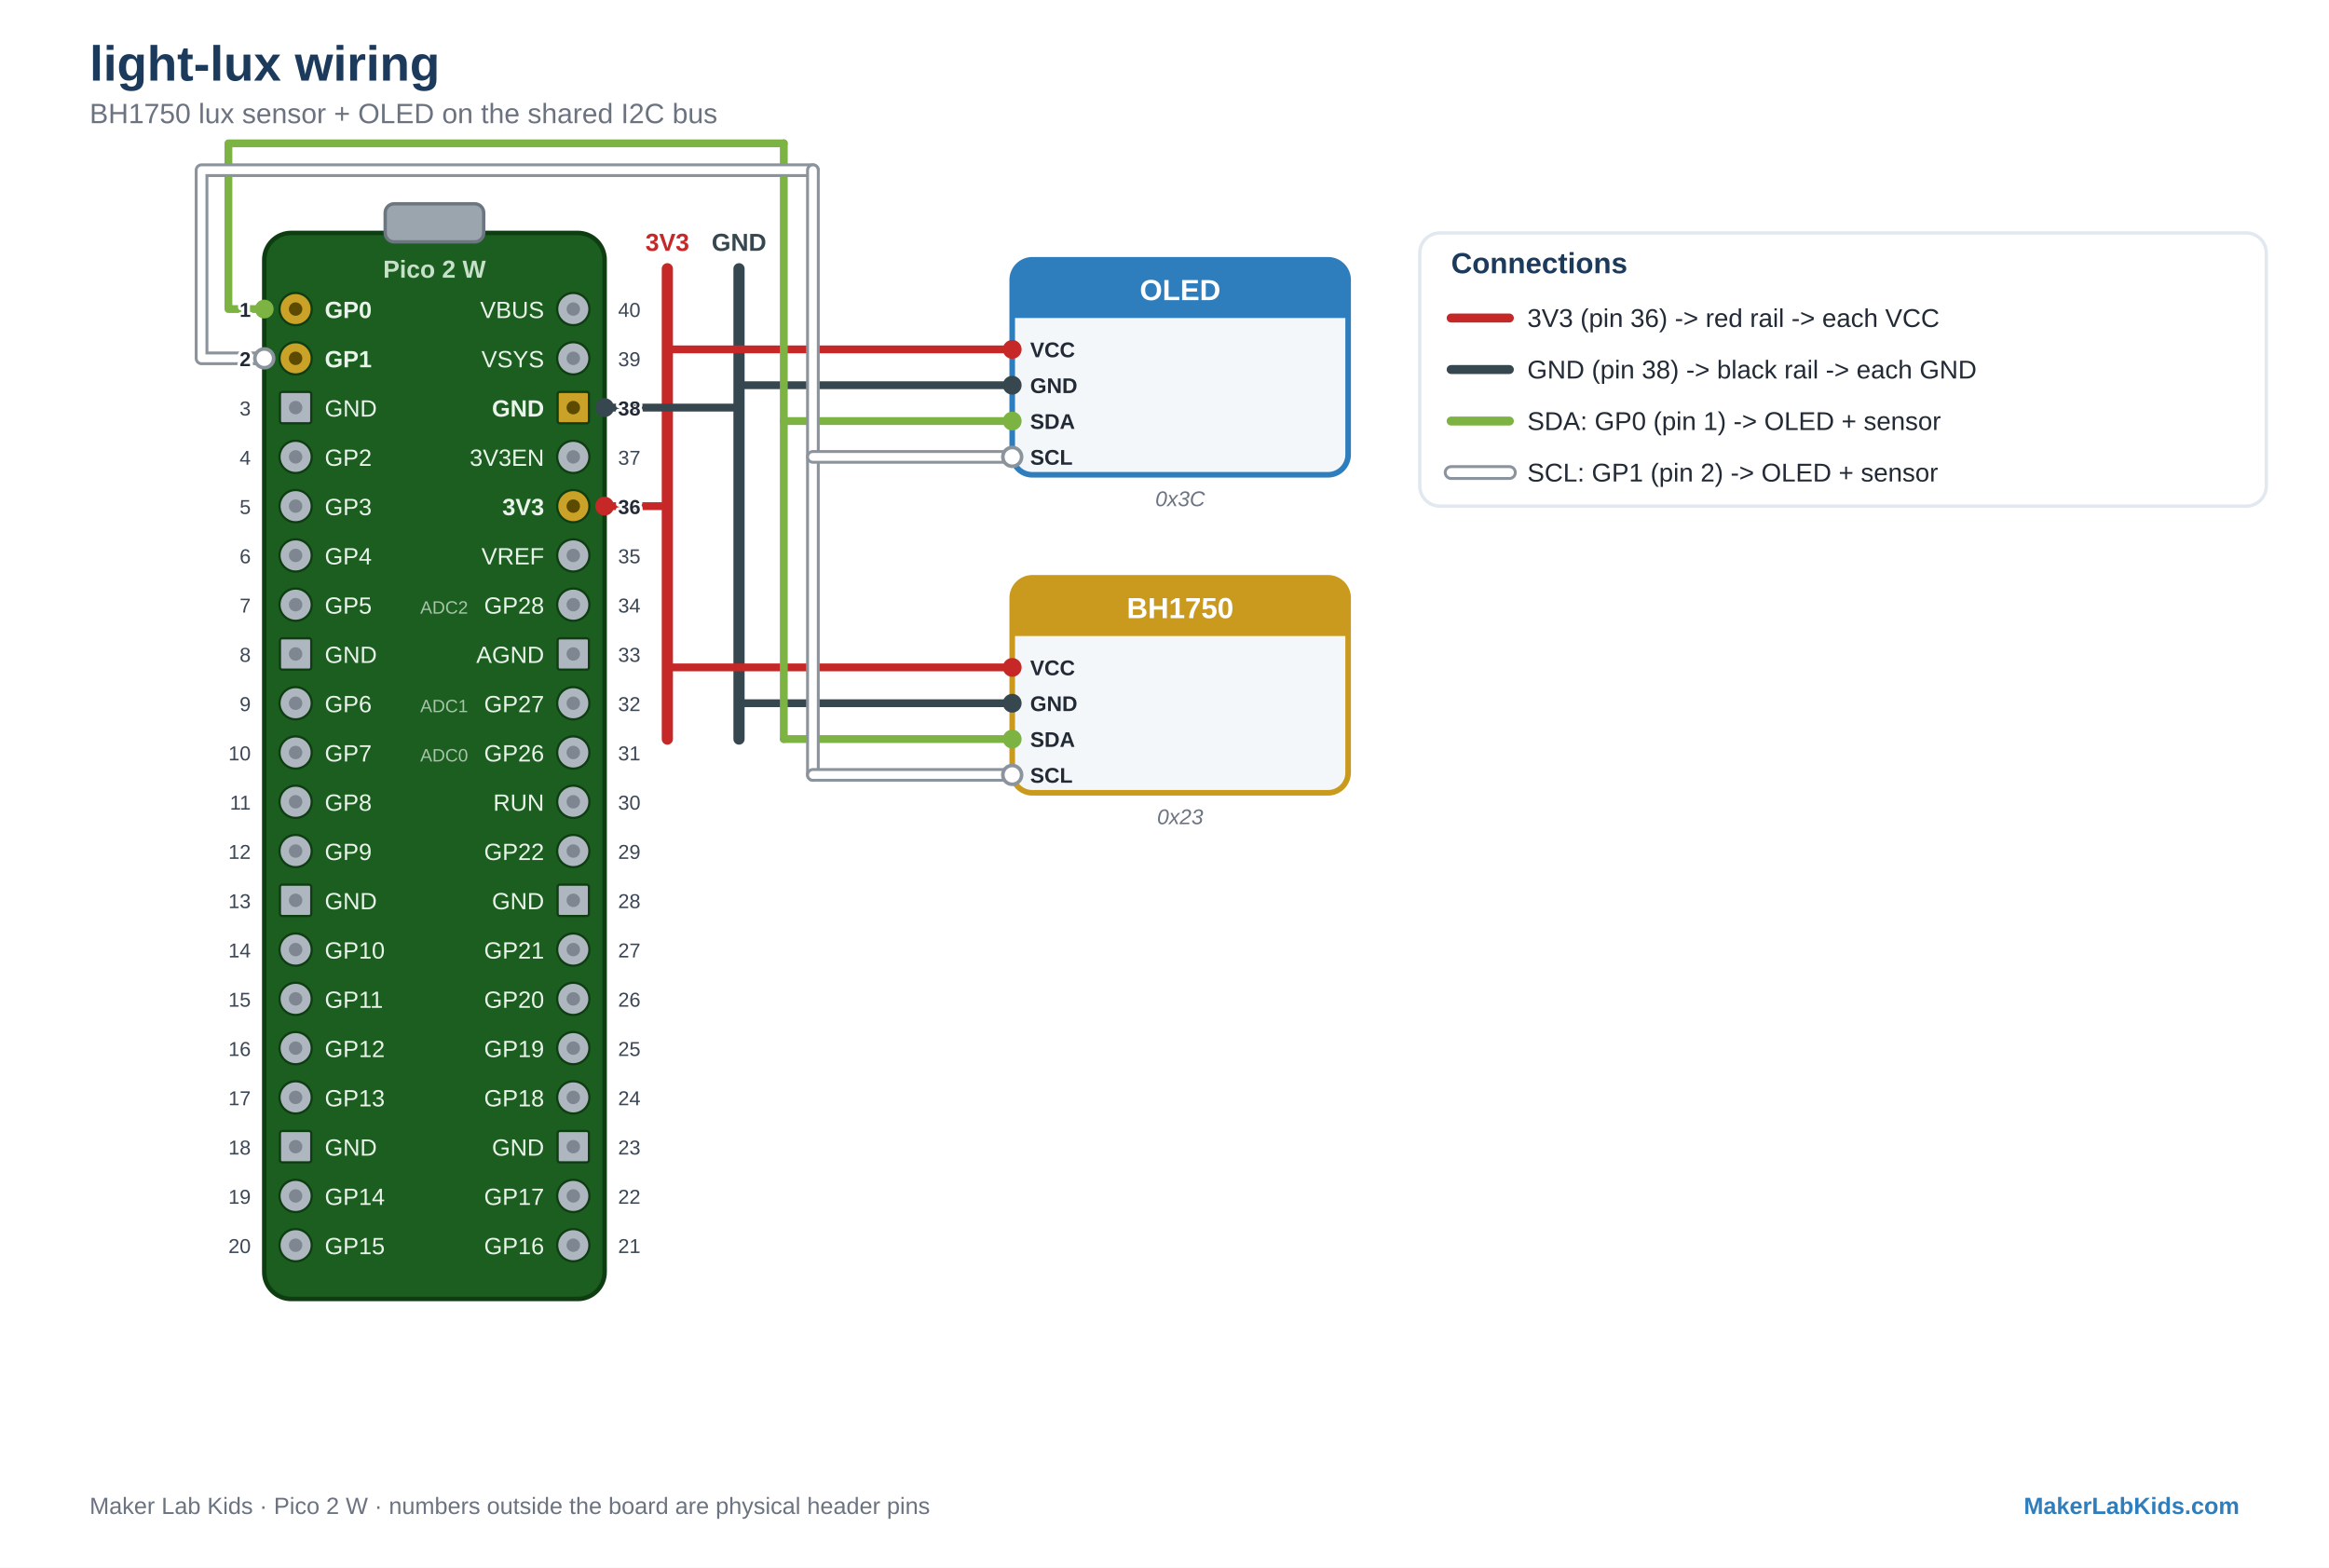
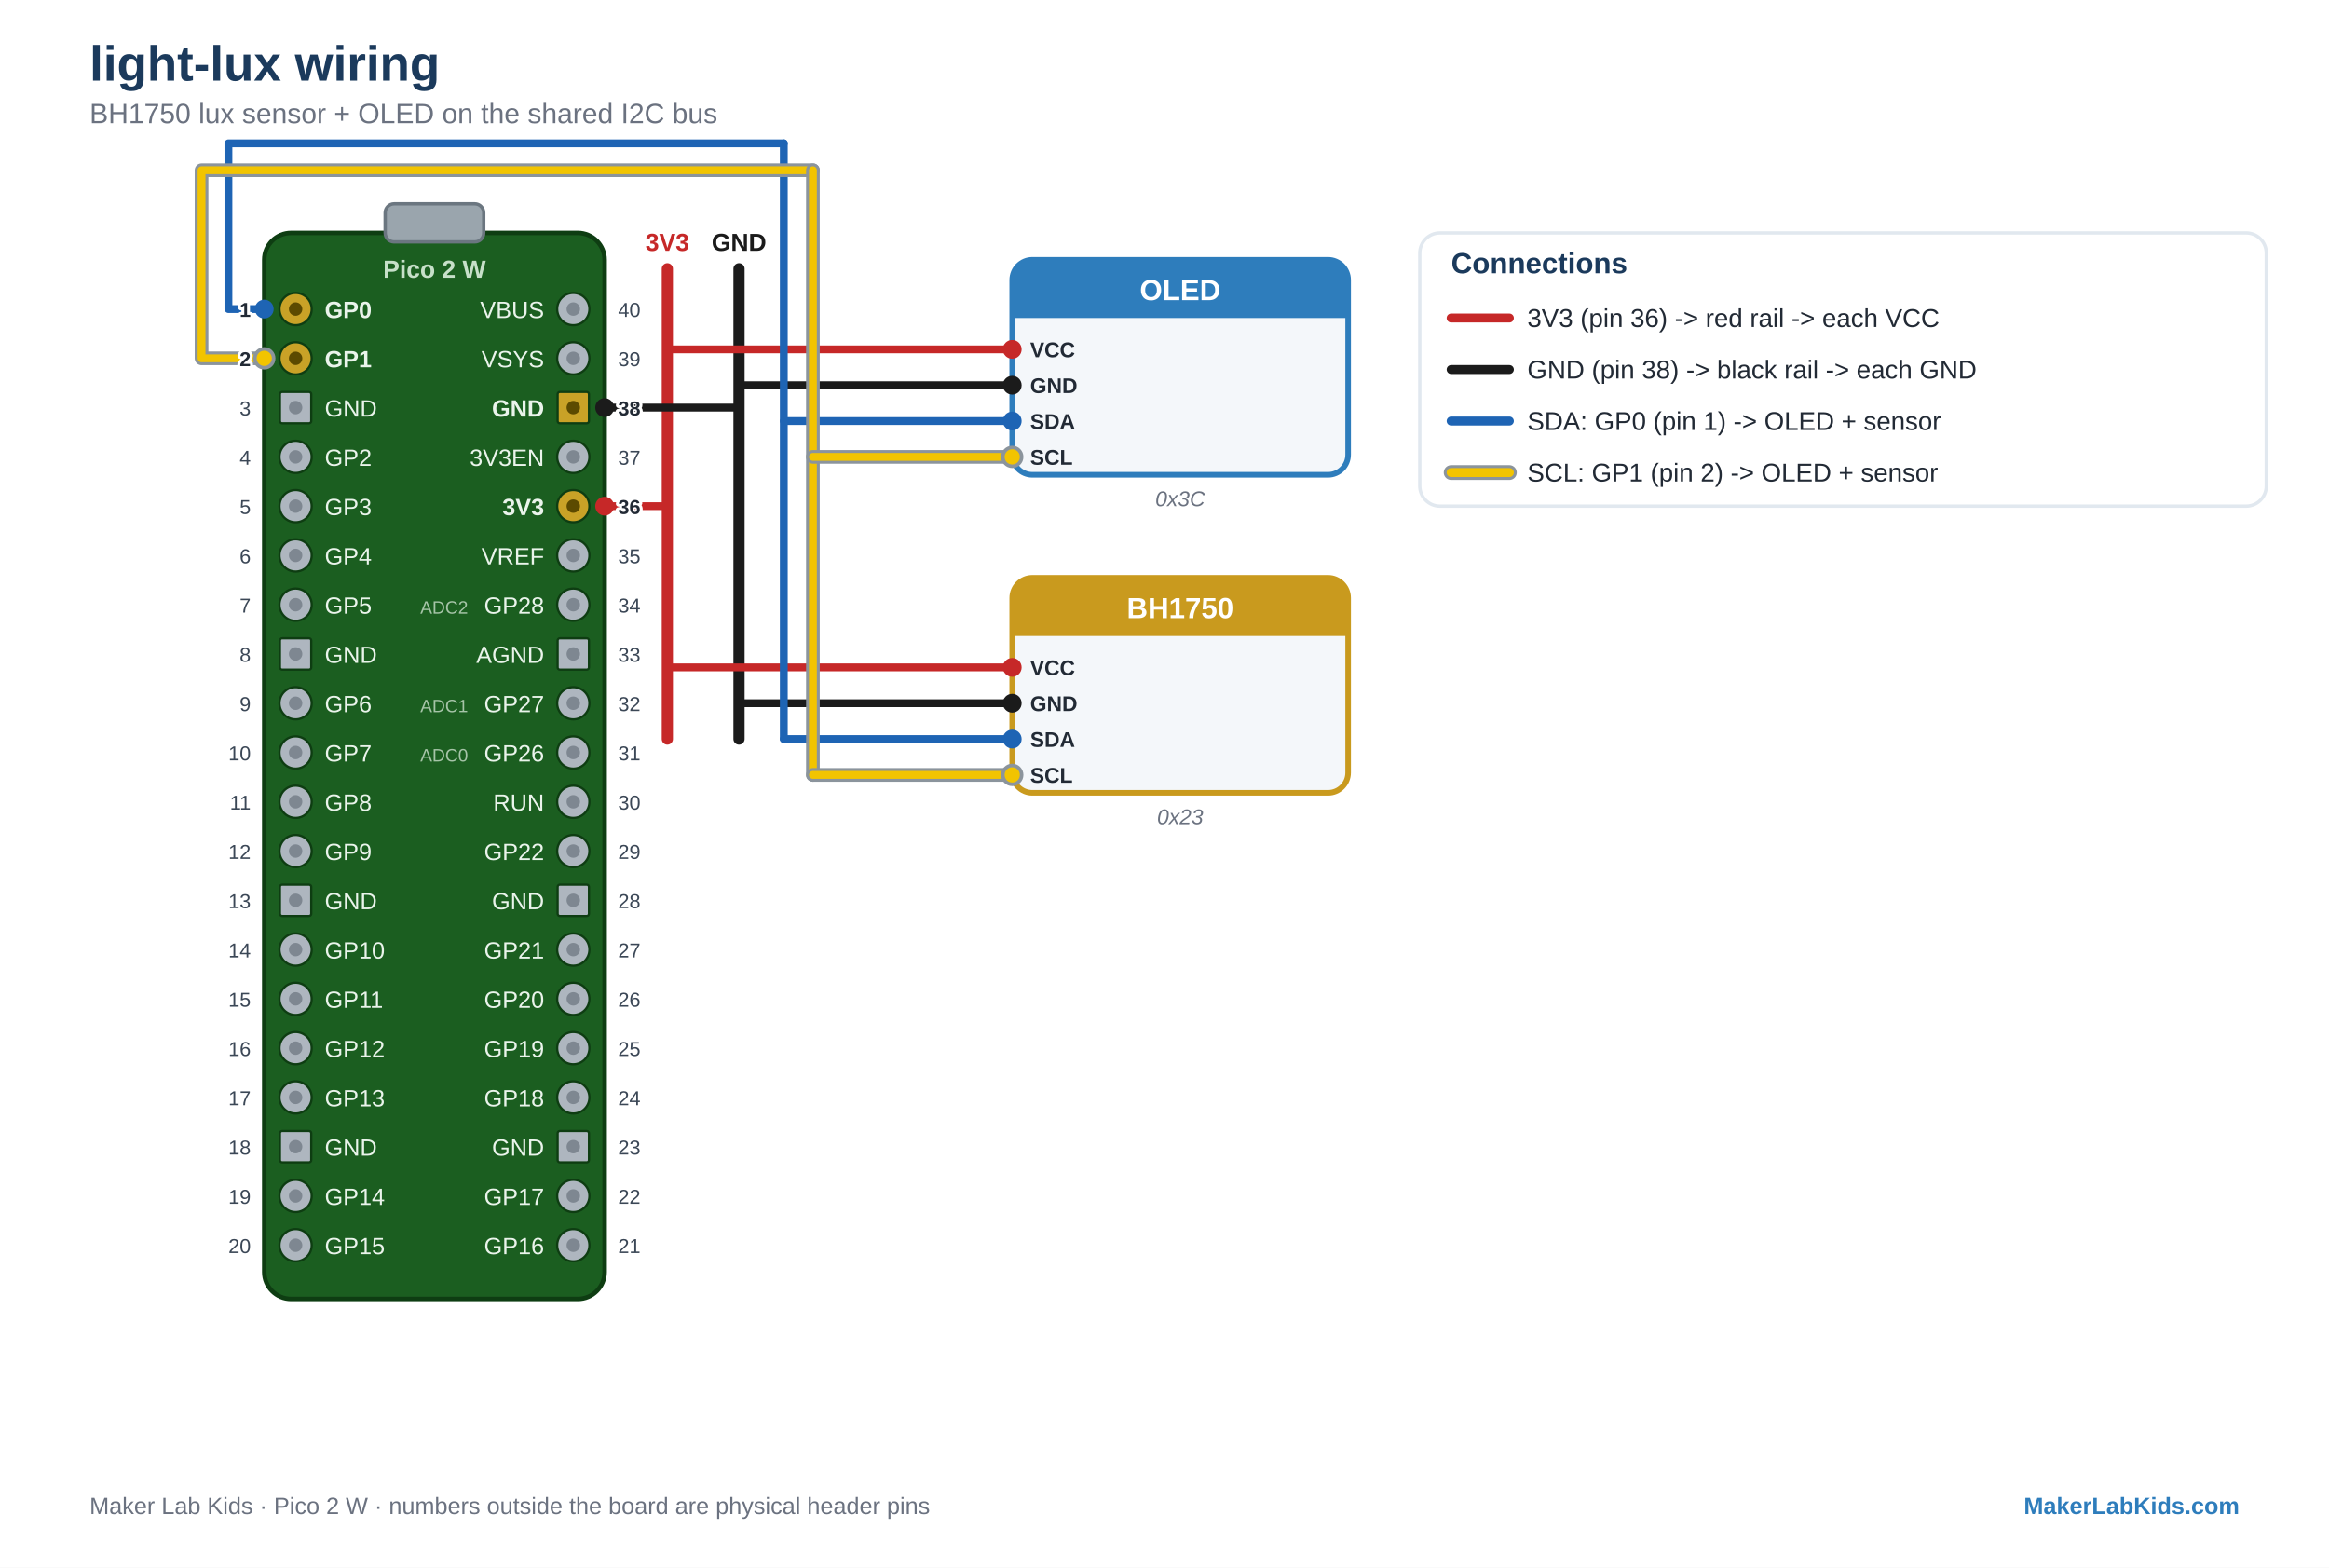
<svg xmlns="http://www.w3.org/2000/svg" viewBox="0 0 1040 700" font-family="Arial, Helvetica, sans-serif">
  <rect width="1040" height="700" fill="#FFFFFF" />
  <text x="40" y="36" font-family="Arial, Helvetica, sans-serif" font-size="22" fill="#1B3A5C" text-anchor="start" font-weight="bold">light-lux wiring</text>
  <text x="40" y="55" font-family="Arial, Helvetica, sans-serif" font-size="12.5" fill="#6B7280" text-anchor="start">BH1750 lux sensor + OLED on the shared I2C bus</text>
  <rect x="118" y="104" width="152" height="476" rx="12" fill="#1B5E20" stroke="#0E3D12" stroke-width="2" />
  <rect x="172" y="91" width="44" height="17" rx="4" fill="#9AA5AD" stroke="#6B7680" stroke-width="1.5" />
  <text x="194" y="124" font-family="Arial, Helvetica, sans-serif" font-size="11" fill="#C7E0C9" text-anchor="middle" font-weight="bold">Pico 2 W</text>
  <circle cx="132" cy="138" r="7.2" fill="#C9A227" stroke="#0E3D12" stroke-width="1" />
  <circle cx="132" cy="138" r="3" fill="#5C4A00" />
  <text x="145" y="142" font-family="Arial, Helvetica, sans-serif" font-size="10.5" fill="#EAF4EB" text-anchor="start" font-weight="bold">GP0</text>
  <circle cx="132" cy="160" r="7.2" fill="#C9A227" stroke="#0E3D12" stroke-width="1" />
  <circle cx="132" cy="160" r="3" fill="#5C4A00" />
  <text x="145" y="164" font-family="Arial, Helvetica, sans-serif" font-size="10.5" fill="#EAF4EB" text-anchor="start" font-weight="bold">GP1</text>
  <rect x="125" y="175" width="14" height="14" rx="1" fill="#AEB6BF" stroke="#0E3D12" stroke-width="1" />
  <circle cx="132" cy="182" r="3" fill="#7E8791" />
  <text x="145" y="186" font-family="Arial, Helvetica, sans-serif" font-size="10.5" fill="#EAF4EB" text-anchor="start">GND</text>
  <circle cx="132" cy="204" r="7.2" fill="#AEB6BF" stroke="#0E3D12" stroke-width="1" />
  <circle cx="132" cy="204" r="3" fill="#7E8791" />
  <text x="145" y="208" font-family="Arial, Helvetica, sans-serif" font-size="10.5" fill="#EAF4EB" text-anchor="start">GP2</text>
  <circle cx="132" cy="226" r="7.2" fill="#AEB6BF" stroke="#0E3D12" stroke-width="1" />
  <circle cx="132" cy="226" r="3" fill="#7E8791" />
  <text x="145" y="230" font-family="Arial, Helvetica, sans-serif" font-size="10.5" fill="#EAF4EB" text-anchor="start">GP3</text>
  <circle cx="132" cy="248" r="7.2" fill="#AEB6BF" stroke="#0E3D12" stroke-width="1" />
  <circle cx="132" cy="248" r="3" fill="#7E8791" />
  <text x="145" y="252" font-family="Arial, Helvetica, sans-serif" font-size="10.5" fill="#EAF4EB" text-anchor="start">GP4</text>
  <circle cx="132" cy="270" r="7.2" fill="#AEB6BF" stroke="#0E3D12" stroke-width="1" />
  <circle cx="132" cy="270" r="3" fill="#7E8791" />
  <text x="145" y="274" font-family="Arial, Helvetica, sans-serif" font-size="10.5" fill="#EAF4EB" text-anchor="start">GP5</text>
  <rect x="125" y="285" width="14" height="14" rx="1" fill="#AEB6BF" stroke="#0E3D12" stroke-width="1" />
  <circle cx="132" cy="292" r="3" fill="#7E8791" />
  <text x="145" y="296" font-family="Arial, Helvetica, sans-serif" font-size="10.5" fill="#EAF4EB" text-anchor="start">GND</text>
  <circle cx="132" cy="314" r="7.2" fill="#AEB6BF" stroke="#0E3D12" stroke-width="1" />
  <circle cx="132" cy="314" r="3" fill="#7E8791" />
  <text x="145" y="318" font-family="Arial, Helvetica, sans-serif" font-size="10.5" fill="#EAF4EB" text-anchor="start">GP6</text>
  <circle cx="132" cy="336" r="7.2" fill="#AEB6BF" stroke="#0E3D12" stroke-width="1" />
  <circle cx="132" cy="336" r="3" fill="#7E8791" />
  <text x="145" y="340" font-family="Arial, Helvetica, sans-serif" font-size="10.5" fill="#EAF4EB" text-anchor="start">GP7</text>
  <circle cx="132" cy="358" r="7.2" fill="#AEB6BF" stroke="#0E3D12" stroke-width="1" />
  <circle cx="132" cy="358" r="3" fill="#7E8791" />
  <text x="145" y="362" font-family="Arial, Helvetica, sans-serif" font-size="10.5" fill="#EAF4EB" text-anchor="start">GP8</text>
  <circle cx="132" cy="380" r="7.2" fill="#AEB6BF" stroke="#0E3D12" stroke-width="1" />
  <circle cx="132" cy="380" r="3" fill="#7E8791" />
  <text x="145" y="384" font-family="Arial, Helvetica, sans-serif" font-size="10.5" fill="#EAF4EB" text-anchor="start">GP9</text>
  <rect x="125" y="395" width="14" height="14" rx="1" fill="#AEB6BF" stroke="#0E3D12" stroke-width="1" />
  <circle cx="132" cy="402" r="3" fill="#7E8791" />
  <text x="145" y="406" font-family="Arial, Helvetica, sans-serif" font-size="10.5" fill="#EAF4EB" text-anchor="start">GND</text>
  <circle cx="132" cy="424" r="7.2" fill="#AEB6BF" stroke="#0E3D12" stroke-width="1" />
  <circle cx="132" cy="424" r="3" fill="#7E8791" />
  <text x="145" y="428" font-family="Arial, Helvetica, sans-serif" font-size="10.5" fill="#EAF4EB" text-anchor="start">GP10</text>
  <circle cx="132" cy="446" r="7.2" fill="#AEB6BF" stroke="#0E3D12" stroke-width="1" />
  <circle cx="132" cy="446" r="3" fill="#7E8791" />
  <text x="145" y="450" font-family="Arial, Helvetica, sans-serif" font-size="10.5" fill="#EAF4EB" text-anchor="start">GP11</text>
  <circle cx="132" cy="468" r="7.2" fill="#AEB6BF" stroke="#0E3D12" stroke-width="1" />
  <circle cx="132" cy="468" r="3" fill="#7E8791" />
  <text x="145" y="472" font-family="Arial, Helvetica, sans-serif" font-size="10.5" fill="#EAF4EB" text-anchor="start">GP12</text>
  <circle cx="132" cy="490" r="7.2" fill="#AEB6BF" stroke="#0E3D12" stroke-width="1" />
  <circle cx="132" cy="490" r="3" fill="#7E8791" />
  <text x="145" y="494" font-family="Arial, Helvetica, sans-serif" font-size="10.5" fill="#EAF4EB" text-anchor="start">GP13</text>
  <rect x="125" y="505" width="14" height="14" rx="1" fill="#AEB6BF" stroke="#0E3D12" stroke-width="1" />
  <circle cx="132" cy="512" r="3" fill="#7E8791" />
  <text x="145" y="516" font-family="Arial, Helvetica, sans-serif" font-size="10.5" fill="#EAF4EB" text-anchor="start">GND</text>
  <circle cx="132" cy="534" r="7.2" fill="#AEB6BF" stroke="#0E3D12" stroke-width="1" />
  <circle cx="132" cy="534" r="3" fill="#7E8791" />
  <text x="145" y="538" font-family="Arial, Helvetica, sans-serif" font-size="10.5" fill="#EAF4EB" text-anchor="start">GP14</text>
  <circle cx="132" cy="556" r="7.2" fill="#AEB6BF" stroke="#0E3D12" stroke-width="1" />
  <circle cx="132" cy="556" r="3" fill="#7E8791" />
  <text x="145" y="560" font-family="Arial, Helvetica, sans-serif" font-size="10.5" fill="#EAF4EB" text-anchor="start">GP15</text>
  <circle cx="256" cy="556" r="7.2" fill="#AEB6BF" stroke="#0E3D12" stroke-width="1" />
  <circle cx="256" cy="556" r="3" fill="#7E8791" />
  <text x="243" y="560" font-family="Arial, Helvetica, sans-serif" font-size="10.5" fill="#EAF4EB" text-anchor="end">GP16</text>
  <circle cx="256" cy="534" r="7.2" fill="#AEB6BF" stroke="#0E3D12" stroke-width="1" />
  <circle cx="256" cy="534" r="3" fill="#7E8791" />
  <text x="243" y="538" font-family="Arial, Helvetica, sans-serif" font-size="10.5" fill="#EAF4EB" text-anchor="end">GP17</text>
  <rect x="249" y="505" width="14" height="14" rx="1" fill="#AEB6BF" stroke="#0E3D12" stroke-width="1" />
  <circle cx="256" cy="512" r="3" fill="#7E8791" />
  <text x="243" y="516" font-family="Arial, Helvetica, sans-serif" font-size="10.5" fill="#EAF4EB" text-anchor="end">GND</text>
  <circle cx="256" cy="490" r="7.2" fill="#AEB6BF" stroke="#0E3D12" stroke-width="1" />
  <circle cx="256" cy="490" r="3" fill="#7E8791" />
  <text x="243" y="494" font-family="Arial, Helvetica, sans-serif" font-size="10.5" fill="#EAF4EB" text-anchor="end">GP18</text>
  <circle cx="256" cy="468" r="7.2" fill="#AEB6BF" stroke="#0E3D12" stroke-width="1" />
  <circle cx="256" cy="468" r="3" fill="#7E8791" />
  <text x="243" y="472" font-family="Arial, Helvetica, sans-serif" font-size="10.5" fill="#EAF4EB" text-anchor="end">GP19</text>
  <circle cx="256" cy="446" r="7.2" fill="#AEB6BF" stroke="#0E3D12" stroke-width="1" />
  <circle cx="256" cy="446" r="3" fill="#7E8791" />
  <text x="243" y="450" font-family="Arial, Helvetica, sans-serif" font-size="10.5" fill="#EAF4EB" text-anchor="end">GP20</text>
  <circle cx="256" cy="424" r="7.2" fill="#AEB6BF" stroke="#0E3D12" stroke-width="1" />
  <circle cx="256" cy="424" r="3" fill="#7E8791" />
  <text x="243" y="428" font-family="Arial, Helvetica, sans-serif" font-size="10.5" fill="#EAF4EB" text-anchor="end">GP21</text>
  <rect x="249" y="395" width="14" height="14" rx="1" fill="#AEB6BF" stroke="#0E3D12" stroke-width="1" />
  <circle cx="256" cy="402" r="3" fill="#7E8791" />
  <text x="243" y="406" font-family="Arial, Helvetica, sans-serif" font-size="10.5" fill="#EAF4EB" text-anchor="end">GND</text>
  <circle cx="256" cy="380" r="7.2" fill="#AEB6BF" stroke="#0E3D12" stroke-width="1" />
  <circle cx="256" cy="380" r="3" fill="#7E8791" />
  <text x="243" y="384" font-family="Arial, Helvetica, sans-serif" font-size="10.5" fill="#EAF4EB" text-anchor="end">GP22</text>
  <circle cx="256" cy="358" r="7.2" fill="#AEB6BF" stroke="#0E3D12" stroke-width="1" />
  <circle cx="256" cy="358" r="3" fill="#7E8791" />
  <text x="243" y="362" font-family="Arial, Helvetica, sans-serif" font-size="10.5" fill="#EAF4EB" text-anchor="end">RUN</text>
  <circle cx="256" cy="336" r="7.2" fill="#AEB6BF" stroke="#0E3D12" stroke-width="1" />
  <circle cx="256" cy="336" r="3" fill="#7E8791" />
  <text x="243" y="340" font-family="Arial, Helvetica, sans-serif" font-size="10.5" fill="#EAF4EB" text-anchor="end">GP26</text>
  <text x="209" y="340" font-family="Arial, Helvetica, sans-serif" font-size="8" fill="#A6C4A8" text-anchor="end">ADC0</text>
  <circle cx="256" cy="314" r="7.2" fill="#AEB6BF" stroke="#0E3D12" stroke-width="1" />
  <circle cx="256" cy="314" r="3" fill="#7E8791" />
  <text x="243" y="318" font-family="Arial, Helvetica, sans-serif" font-size="10.5" fill="#EAF4EB" text-anchor="end">GP27</text>
  <text x="209" y="318" font-family="Arial, Helvetica, sans-serif" font-size="8" fill="#A6C4A8" text-anchor="end">ADC1</text>
  <rect x="249" y="285" width="14" height="14" rx="1" fill="#AEB6BF" stroke="#0E3D12" stroke-width="1" />
  <circle cx="256" cy="292" r="3" fill="#7E8791" />
  <text x="243" y="296" font-family="Arial, Helvetica, sans-serif" font-size="10.5" fill="#EAF4EB" text-anchor="end">AGND</text>
  <circle cx="256" cy="270" r="7.2" fill="#AEB6BF" stroke="#0E3D12" stroke-width="1" />
  <circle cx="256" cy="270" r="3" fill="#7E8791" />
  <text x="243" y="274" font-family="Arial, Helvetica, sans-serif" font-size="10.5" fill="#EAF4EB" text-anchor="end">GP28</text>
  <text x="209" y="274" font-family="Arial, Helvetica, sans-serif" font-size="8" fill="#A6C4A8" text-anchor="end">ADC2</text>
  <circle cx="256" cy="248" r="7.2" fill="#AEB6BF" stroke="#0E3D12" stroke-width="1" />
  <circle cx="256" cy="248" r="3" fill="#7E8791" />
  <text x="243" y="252" font-family="Arial, Helvetica, sans-serif" font-size="10.5" fill="#EAF4EB" text-anchor="end">VREF</text>
  <circle cx="256" cy="226" r="7.2" fill="#C9A227" stroke="#0E3D12" stroke-width="1" />
  <circle cx="256" cy="226" r="3" fill="#5C4A00" />
  <text x="243" y="230" font-family="Arial, Helvetica, sans-serif" font-size="10.5" fill="#EAF4EB" text-anchor="end" font-weight="bold">3V3</text>
  <circle cx="256" cy="204" r="7.2" fill="#AEB6BF" stroke="#0E3D12" stroke-width="1" />
  <circle cx="256" cy="204" r="3" fill="#7E8791" />
  <text x="243" y="208" font-family="Arial, Helvetica, sans-serif" font-size="10.5" fill="#EAF4EB" text-anchor="end">3V3EN</text>
  <rect x="249" y="175" width="14" height="14" rx="1" fill="#C9A227" stroke="#0E3D12" stroke-width="1" />
  <circle cx="256" cy="182" r="3" fill="#5C4A00" />
  <text x="243" y="186" font-family="Arial, Helvetica, sans-serif" font-size="10.5" fill="#EAF4EB" text-anchor="end" font-weight="bold">GND</text>
  <circle cx="256" cy="160" r="7.2" fill="#AEB6BF" stroke="#0E3D12" stroke-width="1" />
  <circle cx="256" cy="160" r="3" fill="#7E8791" />
  <text x="243" y="164" font-family="Arial, Helvetica, sans-serif" font-size="10.5" fill="#EAF4EB" text-anchor="end">VSYS</text>
  <circle cx="256" cy="138" r="7.2" fill="#AEB6BF" stroke="#0E3D12" stroke-width="1" />
  <circle cx="256" cy="138" r="3" fill="#7E8791" />
  <text x="243" y="142" font-family="Arial, Helvetica, sans-serif" font-size="10.5" fill="#EAF4EB" text-anchor="end">VBUS</text>
  <path d="M298 120 L298 330" fill="none" stroke="#C62828" stroke-width="5" stroke-linejoin="round" stroke-linecap="round" />
-   <path d="M330 120 L330 330" fill="none" stroke="#37474F" stroke-width="5" stroke-linejoin="round" stroke-linecap="round" />
+   <path d="M330 120 L330 330" fill="none" stroke="#1B1B1B" stroke-width="5" stroke-linejoin="round" stroke-linecap="round" />
  <text x="298" y="112" font-family="Arial, Helvetica, sans-serif" font-size="11" fill="#C62828" text-anchor="middle" font-weight="bold">3V3</text>
-   <text x="330" y="112" font-family="Arial, Helvetica, sans-serif" font-size="11" fill="#37474F" text-anchor="middle" font-weight="bold">GND</text>
+   <text x="330" y="112" font-family="Arial, Helvetica, sans-serif" font-size="11" fill="#1B1B1B" text-anchor="middle" font-weight="bold">GND</text>
  <path d="M270 226 L298 226" fill="none" stroke="#C62828" stroke-width="3.5" stroke-linejoin="round" stroke-linecap="round" />
  <circle cx="270" cy="226" r="4.2" fill="#C62828" />
-   <path d="M270 182 L330 182" fill="none" stroke="#37474F" stroke-width="3.5" stroke-linejoin="round" stroke-linecap="round" />
-   <circle cx="270" cy="182" r="4.2" fill="#37474F" />
+   <path d="M270 182 L330 182" fill="none" stroke="#1B1B1B" stroke-width="3.5" stroke-linejoin="round" stroke-linecap="round" />
+   <circle cx="270" cy="182" r="4.2" fill="#1B1B1B" />
  <rect x="452" y="116" width="150" height="96" rx="9" fill="#F4F7FA" stroke="#2E7DBC" stroke-width="2.5" />
  <path d="M452 125 q0 -9 9 -9 h132 q9 0 9 9 v17 h-150 z" fill="#2E7DBC" />
  <text x="527" y="134" font-family="Arial, Helvetica, sans-serif" font-size="13" fill="#FFFFFF" text-anchor="middle" font-weight="bold">OLED</text>
  <text x="527" y="226" font-family="Arial, Helvetica, sans-serif" font-size="9.5" fill="#6B7280" text-anchor="middle" font-style="italic">0x3C</text>
  <text x="460" y="159.5" font-family="Arial, Helvetica, sans-serif" font-size="9.5" fill="#222A35" text-anchor="start" font-weight="bold">VCC</text>
  <text x="460" y="175.5" font-family="Arial, Helvetica, sans-serif" font-size="9.5" fill="#222A35" text-anchor="start" font-weight="bold">GND</text>
  <text x="460" y="191.5" font-family="Arial, Helvetica, sans-serif" font-size="9.5" fill="#222A35" text-anchor="start" font-weight="bold">SDA</text>
  <text x="460" y="207.5" font-family="Arial, Helvetica, sans-serif" font-size="9.5" fill="#222A35" text-anchor="start" font-weight="bold">SCL</text>
  <rect x="452" y="258" width="150" height="96" rx="9" fill="#F4F7FA" stroke="#C99A1E" stroke-width="2.5" />
  <path d="M452 267 q0 -9 9 -9 h132 q9 0 9 9 v17 h-150 z" fill="#C99A1E" />
  <text x="527" y="276" font-family="Arial, Helvetica, sans-serif" font-size="13" fill="#FFFFFF" text-anchor="middle" font-weight="bold">BH1750</text>
  <text x="527" y="368" font-family="Arial, Helvetica, sans-serif" font-size="9.5" fill="#6B7280" text-anchor="middle" font-style="italic">0x23</text>
  <text x="460" y="301.5" font-family="Arial, Helvetica, sans-serif" font-size="9.5" fill="#222A35" text-anchor="start" font-weight="bold">VCC</text>
  <text x="460" y="317.5" font-family="Arial, Helvetica, sans-serif" font-size="9.5" fill="#222A35" text-anchor="start" font-weight="bold">GND</text>
  <text x="460" y="333.5" font-family="Arial, Helvetica, sans-serif" font-size="9.5" fill="#222A35" text-anchor="start" font-weight="bold">SDA</text>
  <text x="460" y="349.5" font-family="Arial, Helvetica, sans-serif" font-size="9.5" fill="#222A35" text-anchor="start" font-weight="bold">SCL</text>
  <path d="M298 156 L452 156" fill="none" stroke="#C62828" stroke-width="3.5" stroke-linejoin="round" stroke-linecap="round" />
  <circle cx="452" cy="156" r="4.2" fill="#C62828" />
-   <path d="M330 172 L452 172" fill="none" stroke="#37474F" stroke-width="3.5" stroke-linejoin="round" stroke-linecap="round" />
-   <circle cx="452" cy="172" r="4.2" fill="#37474F" />
+   <path d="M330 172 L452 172" fill="none" stroke="#1B1B1B" stroke-width="3.5" stroke-linejoin="round" stroke-linecap="round" />
+   <circle cx="452" cy="172" r="4.2" fill="#1B1B1B" />
  <path d="M298 298 L452 298" fill="none" stroke="#C62828" stroke-width="3.5" stroke-linejoin="round" stroke-linecap="round" />
  <circle cx="452" cy="298" r="4.2" fill="#C62828" />
-   <path d="M330 314 L452 314" fill="none" stroke="#37474F" stroke-width="3.5" stroke-linejoin="round" stroke-linecap="round" />
-   <circle cx="452" cy="314" r="4.2" fill="#37474F" />
-   <path d="M118 138 L102 138 L102 64 L350 64" fill="none" stroke="#7CB342" stroke-width="3.5" stroke-linejoin="round" stroke-linecap="round" />
-   <circle cx="118" cy="138" r="4.2" fill="#7CB342" />
-   <path d="M350 64 L350 330" fill="none" stroke="#7CB342" stroke-width="3.5" stroke-linejoin="round" stroke-linecap="round" />
-   <path d="M350 188 L452 188" fill="none" stroke="#7CB342" stroke-width="3.5" stroke-linejoin="round" stroke-linecap="round" />
-   <circle cx="452" cy="188" r="4.2" fill="#7CB342" />
-   <path d="M350 330 L452 330" fill="none" stroke="#7CB342" stroke-width="3.5" stroke-linejoin="round" stroke-linecap="round" />
-   <circle cx="452" cy="330" r="4.2" fill="#7CB342" />
+   <path d="M330 314 L452 314" fill="none" stroke="#1B1B1B" stroke-width="3.5" stroke-linejoin="round" stroke-linecap="round" />
+   <circle cx="452" cy="314" r="4.2" fill="#1B1B1B" />
+   <path d="M118 138 L102 138 L102 64 L350 64" fill="none" stroke="#1E64B4" stroke-width="3.5" stroke-linejoin="round" stroke-linecap="round" />
+   <circle cx="118" cy="138" r="4.2" fill="#1E64B4" />
+   <path d="M350 64 L350 330" fill="none" stroke="#1E64B4" stroke-width="3.5" stroke-linejoin="round" stroke-linecap="round" />
+   <path d="M350 188 L452 188" fill="none" stroke="#1E64B4" stroke-width="3.5" stroke-linejoin="round" stroke-linecap="round" />
+   <circle cx="452" cy="188" r="4.2" fill="#1E64B4" />
+   <path d="M350 330 L452 330" fill="none" stroke="#1E64B4" stroke-width="3.5" stroke-linejoin="round" stroke-linecap="round" />
+   <circle cx="452" cy="330" r="4.2" fill="#1E64B4" />
  <path d="M118 160 L90 160 L90 76 L363 76" fill="none" stroke="#8B949C" stroke-width="6.1" stroke-linejoin="round" stroke-linecap="round" />
-   <path d="M118 160 L90 160 L90 76 L363 76" fill="none" stroke="#FFFFFF" stroke-width="3.5" stroke-linejoin="round" stroke-linecap="round" />
-   <circle cx="118" cy="160" r="4.2" fill="#FFFFFF" stroke="#8B949C" stroke-width="1.6" />
+   <path d="M118 160 L90 160 L90 76 L363 76" fill="none" stroke="#F2C400" stroke-width="3.5" stroke-linejoin="round" stroke-linecap="round" />
+   <circle cx="118" cy="160" r="4.2" fill="#F2C400" stroke="#8B949C" stroke-width="1.6" />
  <path d="M363 76 L363 346" fill="none" stroke="#8B949C" stroke-width="6.1" stroke-linejoin="round" stroke-linecap="round" />
-   <path d="M363 76 L363 346" fill="none" stroke="#FFFFFF" stroke-width="3.5" stroke-linejoin="round" stroke-linecap="round" />
+   <path d="M363 76 L363 346" fill="none" stroke="#F2C400" stroke-width="3.5" stroke-linejoin="round" stroke-linecap="round" />
  <path d="M363 204 L452 204" fill="none" stroke="#8B949C" stroke-width="6.1" stroke-linejoin="round" stroke-linecap="round" />
-   <path d="M363 204 L452 204" fill="none" stroke="#FFFFFF" stroke-width="3.5" stroke-linejoin="round" stroke-linecap="round" />
-   <circle cx="452" cy="204" r="4.2" fill="#FFFFFF" stroke="#8B949C" stroke-width="1.6" />
+   <path d="M363 204 L452 204" fill="none" stroke="#F2C400" stroke-width="3.5" stroke-linejoin="round" stroke-linecap="round" />
+   <circle cx="452" cy="204" r="4.2" fill="#F2C400" stroke="#8B949C" stroke-width="1.6" />
  <path d="M363 346 L452 346" fill="none" stroke="#8B949C" stroke-width="6.1" stroke-linejoin="round" stroke-linecap="round" />
-   <path d="M363 346 L452 346" fill="none" stroke="#FFFFFF" stroke-width="3.5" stroke-linejoin="round" stroke-linecap="round" />
-   <circle cx="452" cy="346" r="4.2" fill="#FFFFFF" stroke="#8B949C" stroke-width="1.6" />
+   <path d="M363 346 L452 346" fill="none" stroke="#F2C400" stroke-width="3.5" stroke-linejoin="round" stroke-linecap="round" />
+   <circle cx="452" cy="346" r="4.2" fill="#F2C400" stroke="#8B949C" stroke-width="1.6" />
  <text x="112" y="141.5" font-family="Arial, Helvetica, sans-serif" font-size="9" fill="#222A35" text-anchor="end" font-weight="bold" stroke="#FFFFFF" stroke-width="2.6" paint-order="stroke" stroke-linejoin="round">1</text>
  <text x="112" y="163.5" font-family="Arial, Helvetica, sans-serif" font-size="9" fill="#222A35" text-anchor="end" font-weight="bold" stroke="#FFFFFF" stroke-width="2.6" paint-order="stroke" stroke-linejoin="round">2</text>
  <text x="112" y="185.5" font-family="Arial, Helvetica, sans-serif" font-size="9" fill="#3B4756" text-anchor="end" stroke="#FFFFFF" stroke-width="2.6" paint-order="stroke" stroke-linejoin="round">3</text>
  <text x="112" y="207.5" font-family="Arial, Helvetica, sans-serif" font-size="9" fill="#3B4756" text-anchor="end" stroke="#FFFFFF" stroke-width="2.6" paint-order="stroke" stroke-linejoin="round">4</text>
  <text x="112" y="229.5" font-family="Arial, Helvetica, sans-serif" font-size="9" fill="#3B4756" text-anchor="end" stroke="#FFFFFF" stroke-width="2.6" paint-order="stroke" stroke-linejoin="round">5</text>
  <text x="112" y="251.5" font-family="Arial, Helvetica, sans-serif" font-size="9" fill="#3B4756" text-anchor="end" stroke="#FFFFFF" stroke-width="2.6" paint-order="stroke" stroke-linejoin="round">6</text>
  <text x="112" y="273.5" font-family="Arial, Helvetica, sans-serif" font-size="9" fill="#3B4756" text-anchor="end" stroke="#FFFFFF" stroke-width="2.6" paint-order="stroke" stroke-linejoin="round">7</text>
  <text x="112" y="295.5" font-family="Arial, Helvetica, sans-serif" font-size="9" fill="#3B4756" text-anchor="end" stroke="#FFFFFF" stroke-width="2.6" paint-order="stroke" stroke-linejoin="round">8</text>
  <text x="112" y="317.5" font-family="Arial, Helvetica, sans-serif" font-size="9" fill="#3B4756" text-anchor="end" stroke="#FFFFFF" stroke-width="2.6" paint-order="stroke" stroke-linejoin="round">9</text>
  <text x="112" y="339.5" font-family="Arial, Helvetica, sans-serif" font-size="9" fill="#3B4756" text-anchor="end" stroke="#FFFFFF" stroke-width="2.6" paint-order="stroke" stroke-linejoin="round">10</text>
  <text x="112" y="361.5" font-family="Arial, Helvetica, sans-serif" font-size="9" fill="#3B4756" text-anchor="end" stroke="#FFFFFF" stroke-width="2.6" paint-order="stroke" stroke-linejoin="round">11</text>
  <text x="112" y="383.5" font-family="Arial, Helvetica, sans-serif" font-size="9" fill="#3B4756" text-anchor="end" stroke="#FFFFFF" stroke-width="2.6" paint-order="stroke" stroke-linejoin="round">12</text>
  <text x="112" y="405.5" font-family="Arial, Helvetica, sans-serif" font-size="9" fill="#3B4756" text-anchor="end" stroke="#FFFFFF" stroke-width="2.6" paint-order="stroke" stroke-linejoin="round">13</text>
  <text x="112" y="427.5" font-family="Arial, Helvetica, sans-serif" font-size="9" fill="#3B4756" text-anchor="end" stroke="#FFFFFF" stroke-width="2.6" paint-order="stroke" stroke-linejoin="round">14</text>
  <text x="112" y="449.5" font-family="Arial, Helvetica, sans-serif" font-size="9" fill="#3B4756" text-anchor="end" stroke="#FFFFFF" stroke-width="2.6" paint-order="stroke" stroke-linejoin="round">15</text>
  <text x="112" y="471.5" font-family="Arial, Helvetica, sans-serif" font-size="9" fill="#3B4756" text-anchor="end" stroke="#FFFFFF" stroke-width="2.6" paint-order="stroke" stroke-linejoin="round">16</text>
  <text x="112" y="493.5" font-family="Arial, Helvetica, sans-serif" font-size="9" fill="#3B4756" text-anchor="end" stroke="#FFFFFF" stroke-width="2.6" paint-order="stroke" stroke-linejoin="round">17</text>
  <text x="112" y="515.5" font-family="Arial, Helvetica, sans-serif" font-size="9" fill="#3B4756" text-anchor="end" stroke="#FFFFFF" stroke-width="2.6" paint-order="stroke" stroke-linejoin="round">18</text>
  <text x="112" y="537.5" font-family="Arial, Helvetica, sans-serif" font-size="9" fill="#3B4756" text-anchor="end" stroke="#FFFFFF" stroke-width="2.6" paint-order="stroke" stroke-linejoin="round">19</text>
  <text x="112" y="559.5" font-family="Arial, Helvetica, sans-serif" font-size="9" fill="#3B4756" text-anchor="end" stroke="#FFFFFF" stroke-width="2.6" paint-order="stroke" stroke-linejoin="round">20</text>
  <text x="276" y="559.5" font-family="Arial, Helvetica, sans-serif" font-size="9" fill="#3B4756" text-anchor="start" stroke="#FFFFFF" stroke-width="2.6" paint-order="stroke" stroke-linejoin="round">21</text>
  <text x="276" y="537.5" font-family="Arial, Helvetica, sans-serif" font-size="9" fill="#3B4756" text-anchor="start" stroke="#FFFFFF" stroke-width="2.6" paint-order="stroke" stroke-linejoin="round">22</text>
  <text x="276" y="515.5" font-family="Arial, Helvetica, sans-serif" font-size="9" fill="#3B4756" text-anchor="start" stroke="#FFFFFF" stroke-width="2.6" paint-order="stroke" stroke-linejoin="round">23</text>
  <text x="276" y="493.5" font-family="Arial, Helvetica, sans-serif" font-size="9" fill="#3B4756" text-anchor="start" stroke="#FFFFFF" stroke-width="2.6" paint-order="stroke" stroke-linejoin="round">24</text>
  <text x="276" y="471.5" font-family="Arial, Helvetica, sans-serif" font-size="9" fill="#3B4756" text-anchor="start" stroke="#FFFFFF" stroke-width="2.6" paint-order="stroke" stroke-linejoin="round">25</text>
  <text x="276" y="449.5" font-family="Arial, Helvetica, sans-serif" font-size="9" fill="#3B4756" text-anchor="start" stroke="#FFFFFF" stroke-width="2.6" paint-order="stroke" stroke-linejoin="round">26</text>
  <text x="276" y="427.5" font-family="Arial, Helvetica, sans-serif" font-size="9" fill="#3B4756" text-anchor="start" stroke="#FFFFFF" stroke-width="2.6" paint-order="stroke" stroke-linejoin="round">27</text>
  <text x="276" y="405.5" font-family="Arial, Helvetica, sans-serif" font-size="9" fill="#3B4756" text-anchor="start" stroke="#FFFFFF" stroke-width="2.6" paint-order="stroke" stroke-linejoin="round">28</text>
  <text x="276" y="383.5" font-family="Arial, Helvetica, sans-serif" font-size="9" fill="#3B4756" text-anchor="start" stroke="#FFFFFF" stroke-width="2.6" paint-order="stroke" stroke-linejoin="round">29</text>
  <text x="276" y="361.5" font-family="Arial, Helvetica, sans-serif" font-size="9" fill="#3B4756" text-anchor="start" stroke="#FFFFFF" stroke-width="2.6" paint-order="stroke" stroke-linejoin="round">30</text>
  <text x="276" y="339.5" font-family="Arial, Helvetica, sans-serif" font-size="9" fill="#3B4756" text-anchor="start" stroke="#FFFFFF" stroke-width="2.6" paint-order="stroke" stroke-linejoin="round">31</text>
  <text x="276" y="317.5" font-family="Arial, Helvetica, sans-serif" font-size="9" fill="#3B4756" text-anchor="start" stroke="#FFFFFF" stroke-width="2.6" paint-order="stroke" stroke-linejoin="round">32</text>
  <text x="276" y="295.5" font-family="Arial, Helvetica, sans-serif" font-size="9" fill="#3B4756" text-anchor="start" stroke="#FFFFFF" stroke-width="2.6" paint-order="stroke" stroke-linejoin="round">33</text>
  <text x="276" y="273.5" font-family="Arial, Helvetica, sans-serif" font-size="9" fill="#3B4756" text-anchor="start" stroke="#FFFFFF" stroke-width="2.6" paint-order="stroke" stroke-linejoin="round">34</text>
  <text x="276" y="251.5" font-family="Arial, Helvetica, sans-serif" font-size="9" fill="#3B4756" text-anchor="start" stroke="#FFFFFF" stroke-width="2.6" paint-order="stroke" stroke-linejoin="round">35</text>
  <text x="276" y="229.5" font-family="Arial, Helvetica, sans-serif" font-size="9" fill="#222A35" text-anchor="start" font-weight="bold" stroke="#FFFFFF" stroke-width="2.6" paint-order="stroke" stroke-linejoin="round">36</text>
  <text x="276" y="207.5" font-family="Arial, Helvetica, sans-serif" font-size="9" fill="#3B4756" text-anchor="start" stroke="#FFFFFF" stroke-width="2.6" paint-order="stroke" stroke-linejoin="round">37</text>
  <text x="276" y="185.5" font-family="Arial, Helvetica, sans-serif" font-size="9" fill="#222A35" text-anchor="start" font-weight="bold" stroke="#FFFFFF" stroke-width="2.6" paint-order="stroke" stroke-linejoin="round">38</text>
  <text x="276" y="163.5" font-family="Arial, Helvetica, sans-serif" font-size="9" fill="#3B4756" text-anchor="start" stroke="#FFFFFF" stroke-width="2.6" paint-order="stroke" stroke-linejoin="round">39</text>
  <text x="276" y="141.5" font-family="Arial, Helvetica, sans-serif" font-size="9" fill="#3B4756" text-anchor="start" stroke="#FFFFFF" stroke-width="2.6" paint-order="stroke" stroke-linejoin="round">40</text>
  <rect x="634" y="104" width="378" height="122" rx="9" fill="#FFFFFF" stroke="#E1E8EF" stroke-width="1.5" />
  <text x="648" y="122" font-family="Arial, Helvetica, sans-serif" font-size="13" fill="#1B3A5C" text-anchor="start" font-weight="bold">Connections</text>
  <line x1="648" y1="142" x2="674" y2="142" stroke="#C62828" stroke-width="4" stroke-linecap="round" />
  <text x="682" y="146" font-family="Arial, Helvetica, sans-serif" font-size="11.5" fill="#222A35" text-anchor="start">3V3 (pin 36) -&gt; red rail -&gt; each VCC</text>
-   <line x1="648" y1="165" x2="674" y2="165" stroke="#37474F" stroke-width="4" stroke-linecap="round" />
+   <line x1="648" y1="165" x2="674" y2="165" stroke="#1B1B1B" stroke-width="4" stroke-linecap="round" />
  <text x="682" y="169" font-family="Arial, Helvetica, sans-serif" font-size="11.5" fill="#222A35" text-anchor="start">GND (pin 38) -&gt; black rail -&gt; each GND</text>
-   <line x1="648" y1="188" x2="674" y2="188" stroke="#7CB342" stroke-width="4" stroke-linecap="round" />
+   <line x1="648" y1="188" x2="674" y2="188" stroke="#1E64B4" stroke-width="4" stroke-linecap="round" />
  <text x="682" y="192" font-family="Arial, Helvetica, sans-serif" font-size="11.5" fill="#222A35" text-anchor="start">SDA: GP0 (pin 1) -&gt; OLED + sensor</text>
  <line x1="648" y1="211" x2="674" y2="211" stroke="#8B949C" stroke-width="6.6" stroke-linecap="round" />
-   <line x1="648" y1="211" x2="674" y2="211" stroke="#FFFFFF" stroke-width="4" stroke-linecap="round" />
+   <line x1="648" y1="211" x2="674" y2="211" stroke="#F2C400" stroke-width="4" stroke-linecap="round" />
  <text x="682" y="215" font-family="Arial, Helvetica, sans-serif" font-size="11.5" fill="#222A35" text-anchor="start">SCL: GP1 (pin 2) -&gt; OLED + sensor</text>
  <text x="40" y="676" font-family="Arial, Helvetica, sans-serif" font-size="10.5" fill="#6B7280" text-anchor="start">Maker Lab Kids  ·  Pico 2 W  ·  numbers outside the board are physical header pins</text>
  <text x="1000" y="676" font-family="Arial, Helvetica, sans-serif" font-size="10.5" fill="#2E7DBC" text-anchor="end" font-weight="bold">MakerLabKids.com</text>
</svg>
